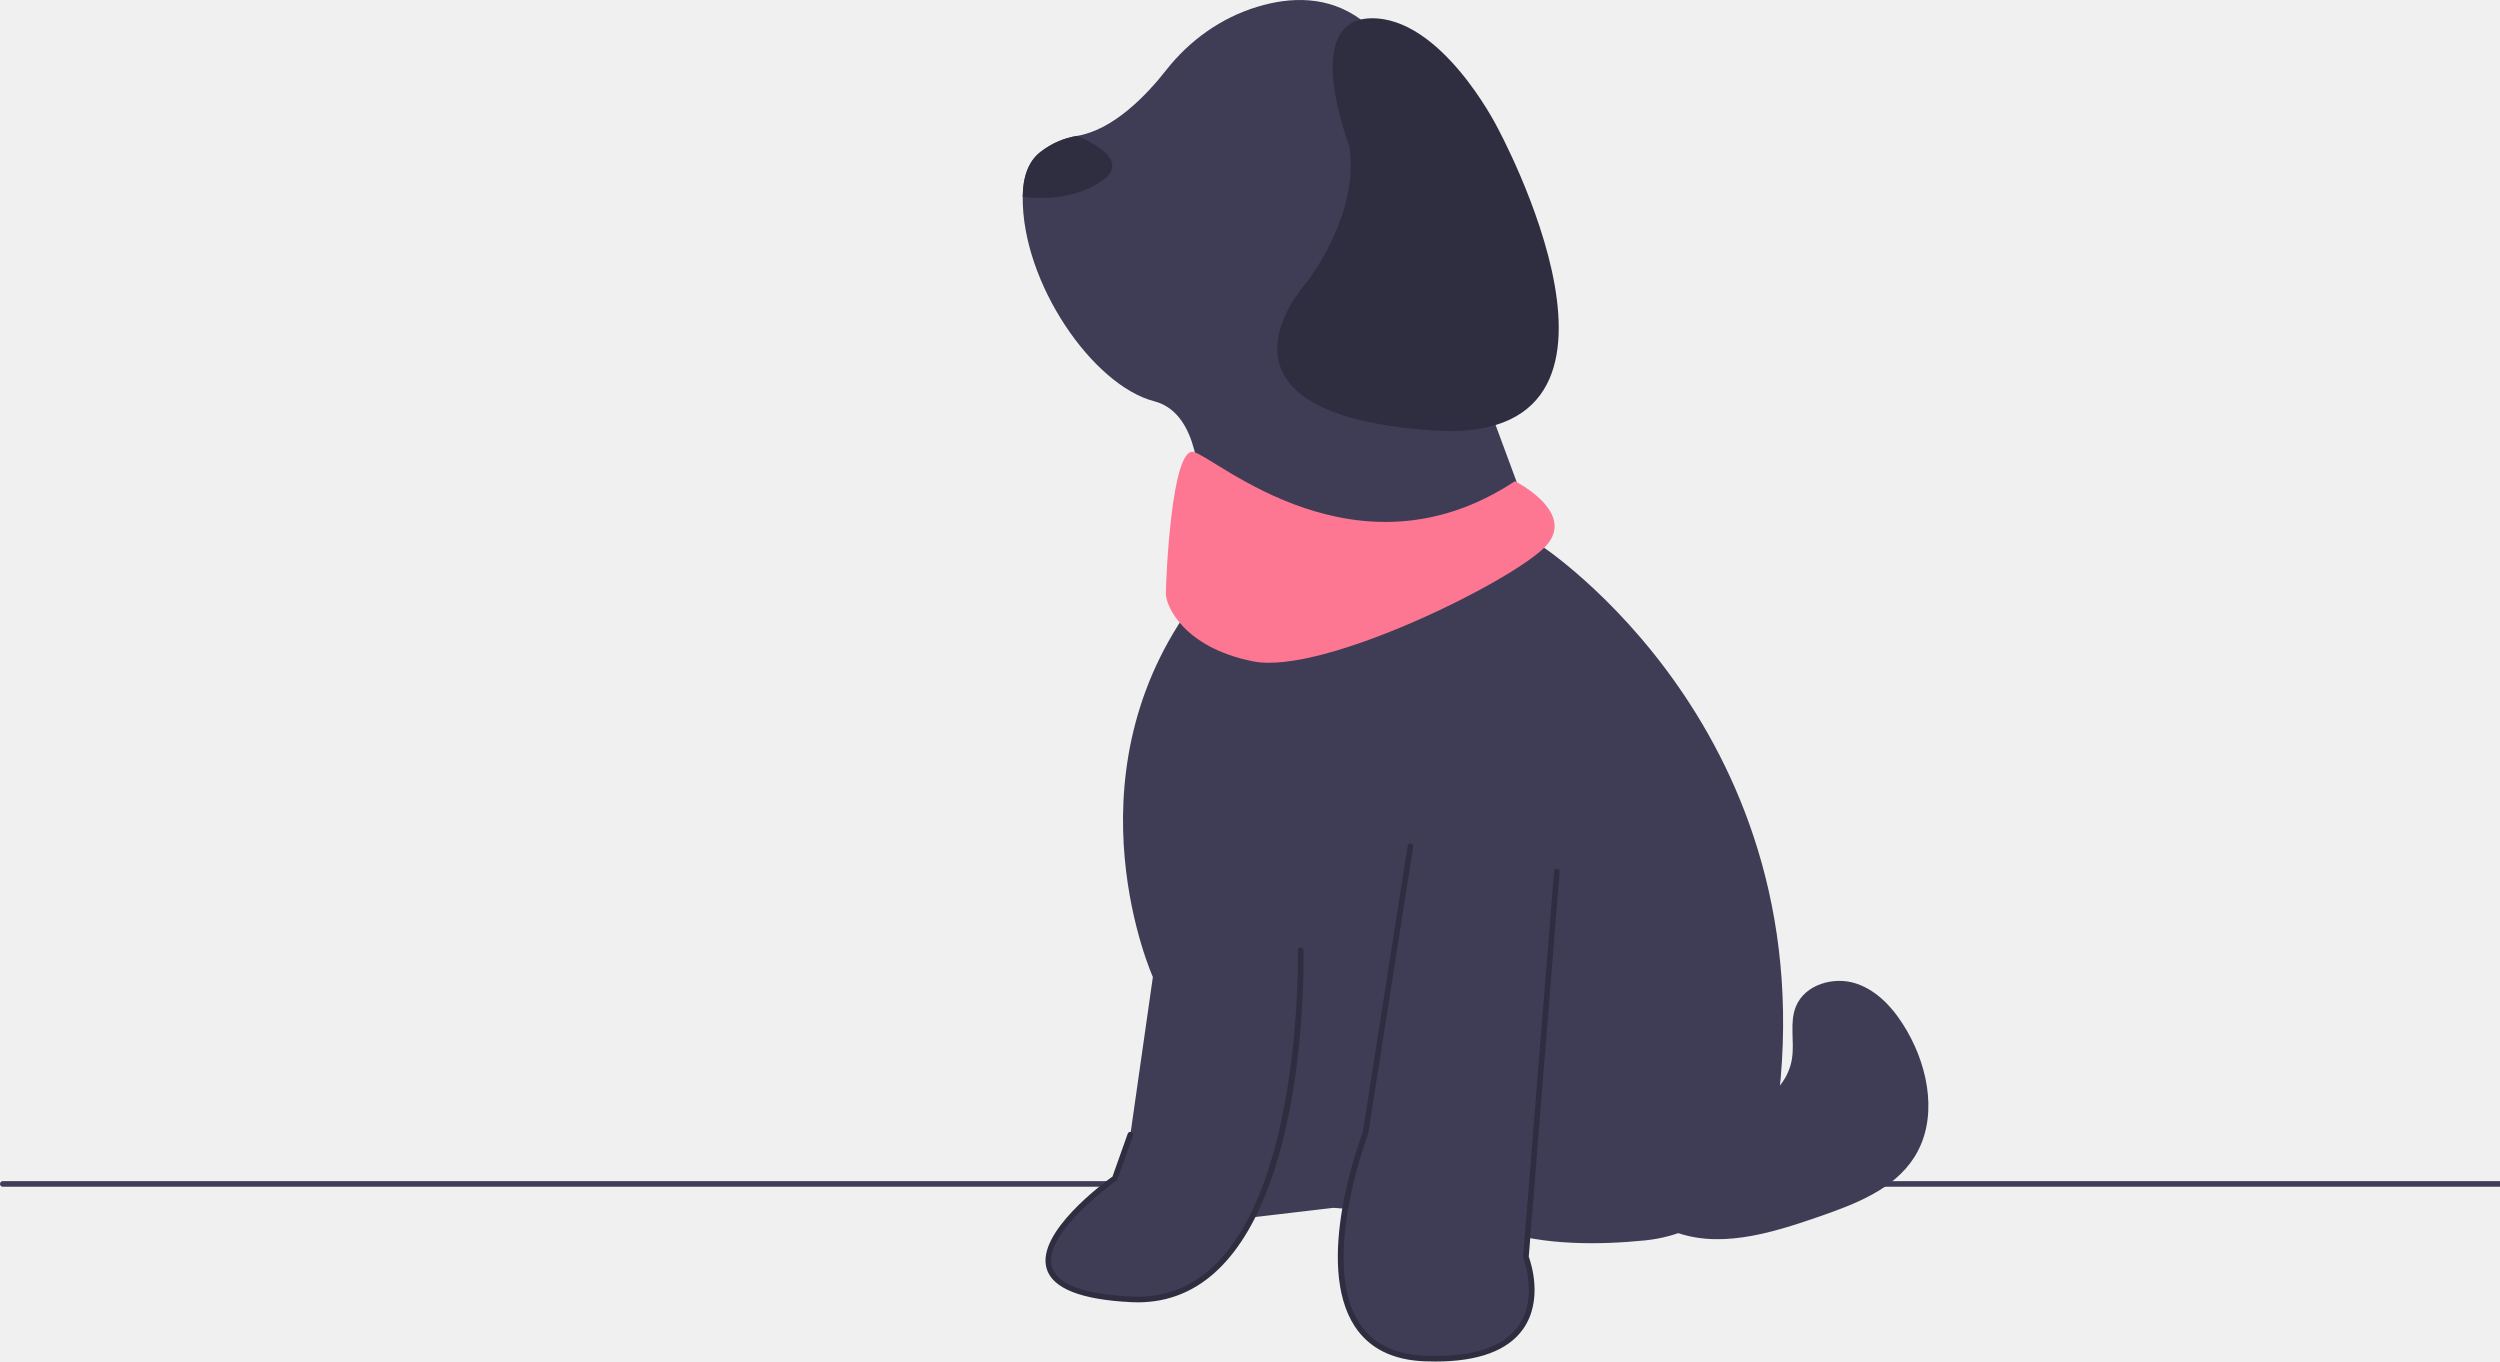
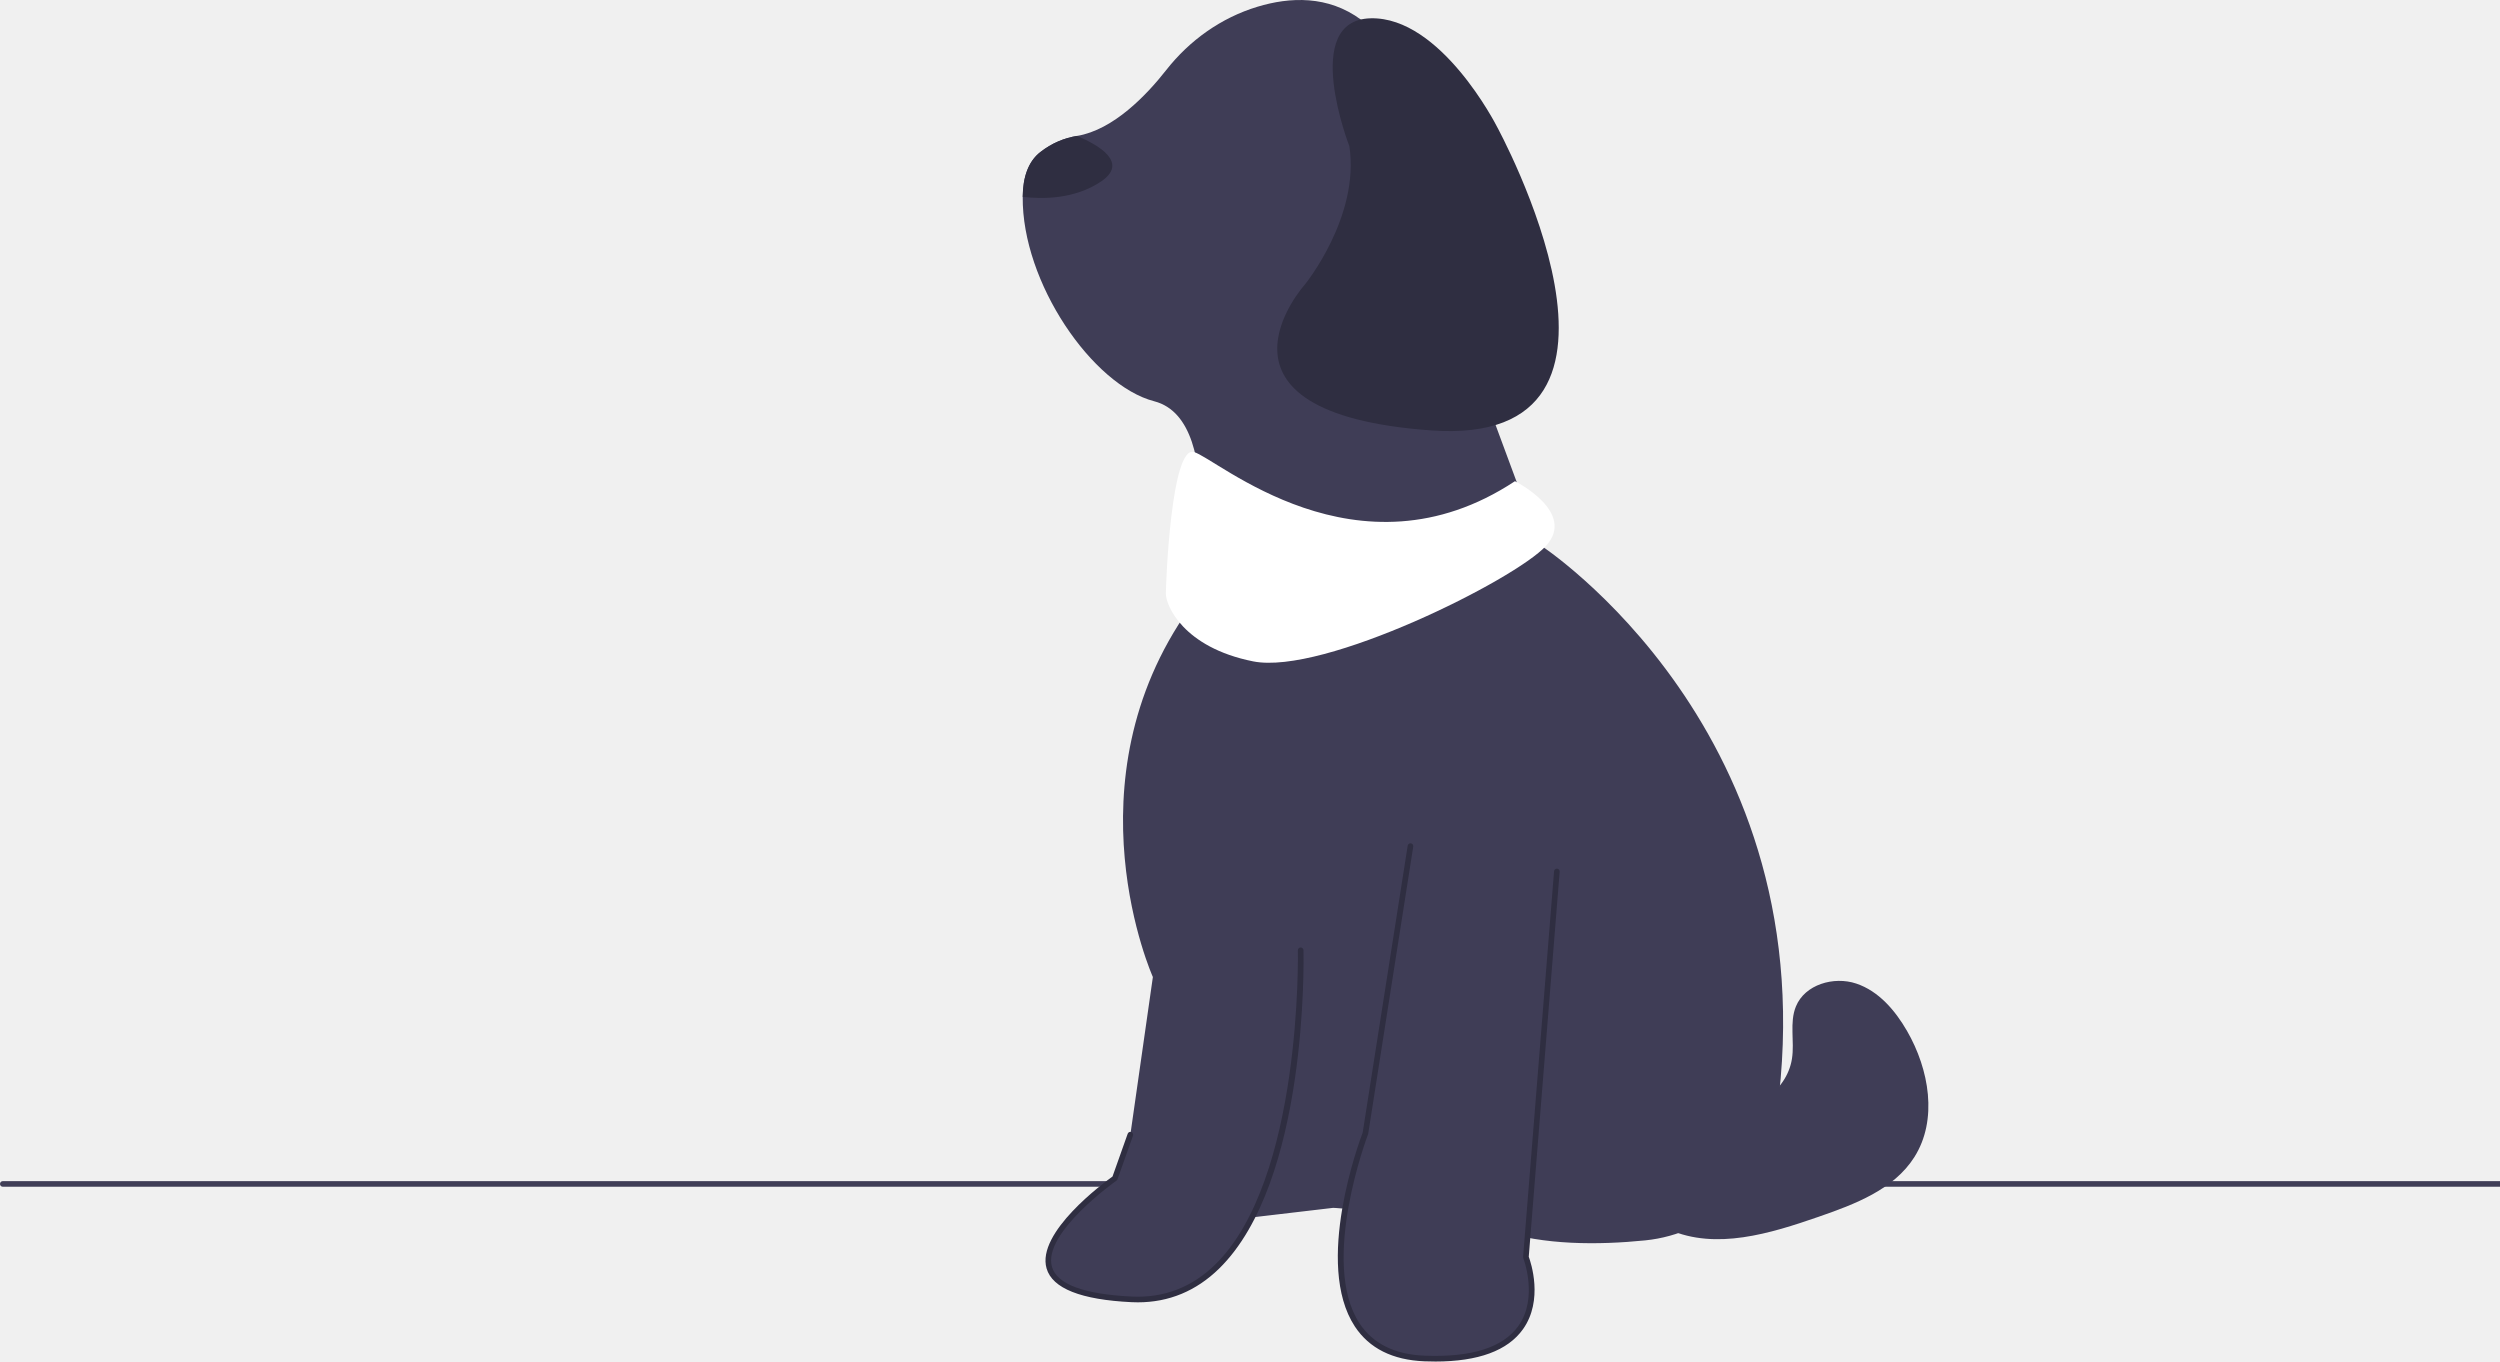
<svg xmlns="http://www.w3.org/2000/svg" width="888" height="483.611" viewBox="0 0 888 483.611">
  <path d="m1,421.535h887v-2H1c-.552,0-1,.448-1,1h0c0,.552.448,1,1,1Z" fill="#3f3d56" />
  <path d="m406,438.535c5,24,33.5-5.5,33.5-5.5l34-4s21.5.5,35.5,11.5,23.5-3.5,23.5-3.5c15.773,5.258,35.097,5.236,51.833,3.553,24.116-2.426,43.446-21.04,46.76-45.05,18.697-135.441-84.093-202.002-84.093-202.002l-30-81s9.5-23.5,12.5-44.5-19-41-46-61c-11.812-8.75-25.348-8.121-36.837-4.645-12.889,3.899-24.132,11.918-32.44,22.516-6.883,8.78-18.687,21.215-31.663,23.369-4.49.74-8.92,2.52-13.06,5.76-4.28,3.35-6.17,8.94-6.23,15.89-.32,30.36,24.75,66.91,46.73,72.61,27,7,12.5,73.5,12.5,73.5-44,62-13,131-13,131l-8,56s-.5,11.5,4.5,35.5l0-0Z" fill="#3f3d56" />
  <path d="m553,309.535l-11,137s15,38-36,36-21-80-21-80l16-102" fill="#3f3d56" />
  <path d="m509.795,483.611c-1.247,0-2.523-.025-3.834-.077-11.29-.442-19.604-4.601-24.711-12.358-14.603-22.182,1.639-65.906,2.778-68.899l15.983-101.896c.086-.546.594-.913,1.144-.833.545.086.918.598.833,1.144l-16,102c-.012.069-.029.138-.055.204-.175.452-17.252,45.556-3.012,67.184,4.732,7.187,12.51,11.042,23.117,11.458,16.652.649,27.853-2.903,33.298-10.568,7.124-10.028,1.787-23.927,1.732-24.066-.056-.142-.078-.295-.066-.446l11-137c.044-.55.517-.951,1.077-.917.551.045.961.526.917,1.077l-10.982,136.775c.727,1.961,5.282,15.404-2.039,25.724-5.417,7.636-15.898,11.497-31.181,11.497Z" fill="#2f2e41" />
  <path d="m462,337.535s3,127-60,124-6-43-6-43l5.5-15.5" fill="#3f3d56" />
  <path d="m404.162,462.587c-.731,0-1.467-.018-2.21-.053-17.988-.856-28.152-4.887-30.208-11.979-3.704-12.779,20.439-30.521,23.419-32.653l5.395-15.201c.185-.521.756-.793,1.276-.608s.793.756.608,1.276l-5.5,15.5c-.069.196-.198.365-.368.484-.264.186-26.377,18.685-22.909,30.646,1.792,6.181,11.341,9.726,28.382,10.537,11.349.546,21.297-3.271,29.551-11.329,30.952-30.216,29.421-110.838,29.401-111.648-.013-.552.424-1.01.977-1.023.522.001,1.01.425,1.023.977.079,3.346,1.572,82.298-30.003,113.125-8.128,7.936-17.82,11.95-28.835,11.95Z" fill="#2f2e41" />
  <path d="m363.27,69.925c7.18.86,18.42.82,27.73-5.39,9.97-6.65-.38-12.85-8.44-16.26-4.49.74-8.92,2.52-13.06,5.76-4.28,3.35-6.17,8.94-6.23,15.89Z" fill="#2f2e41" />
  <path d="m479.298,51.944s-17.45-44.816,7.542-45.444,44.733,38.21,44.733,38.21c0,0,62.728,114.342-23.214,108.176-85.942-6.166-44.874-51.811-44.874-51.811,0,0,19.602-24.099,15.813-49.132h-0v-0h0s0-0,0-0Z" fill="#2f2e41" />
  <path d="m575.039,386.851c11.068,4.924,22.632,9.948,34.736,9.467s24.842-8.276,26.728-20.241c.974-6.177-.957-12.804,1.408-18.593,3.182-7.789,13.447-10.792,21.426-8.123s13.841,9.552,18.044,16.841c7.863,13.637,11.014,31.535,2.583,44.828-7.309,11.524-21.171,16.731-34.065,21.197-17.175,5.949-36.351,11.854-52.994,4.546-16.738-7.35-25.856-28.584-19.658-45.782" fill="#3f3d56" />
-   <path d="m538.114,170.921s22,11,11,23-79,46-104,41-31-20-31-24,1.886-52.387,9.886-50.387,58.114,47.387,114.114,10.387Z" fill="#fd7692" />
+   <path d="m538.114,170.921s22,11,11,23-79,46-104,41-31-20-31-24,1.886-52.387,9.886-50.387,58.114,47.387,114.114,10.387Z" fill="white" />
</svg>
